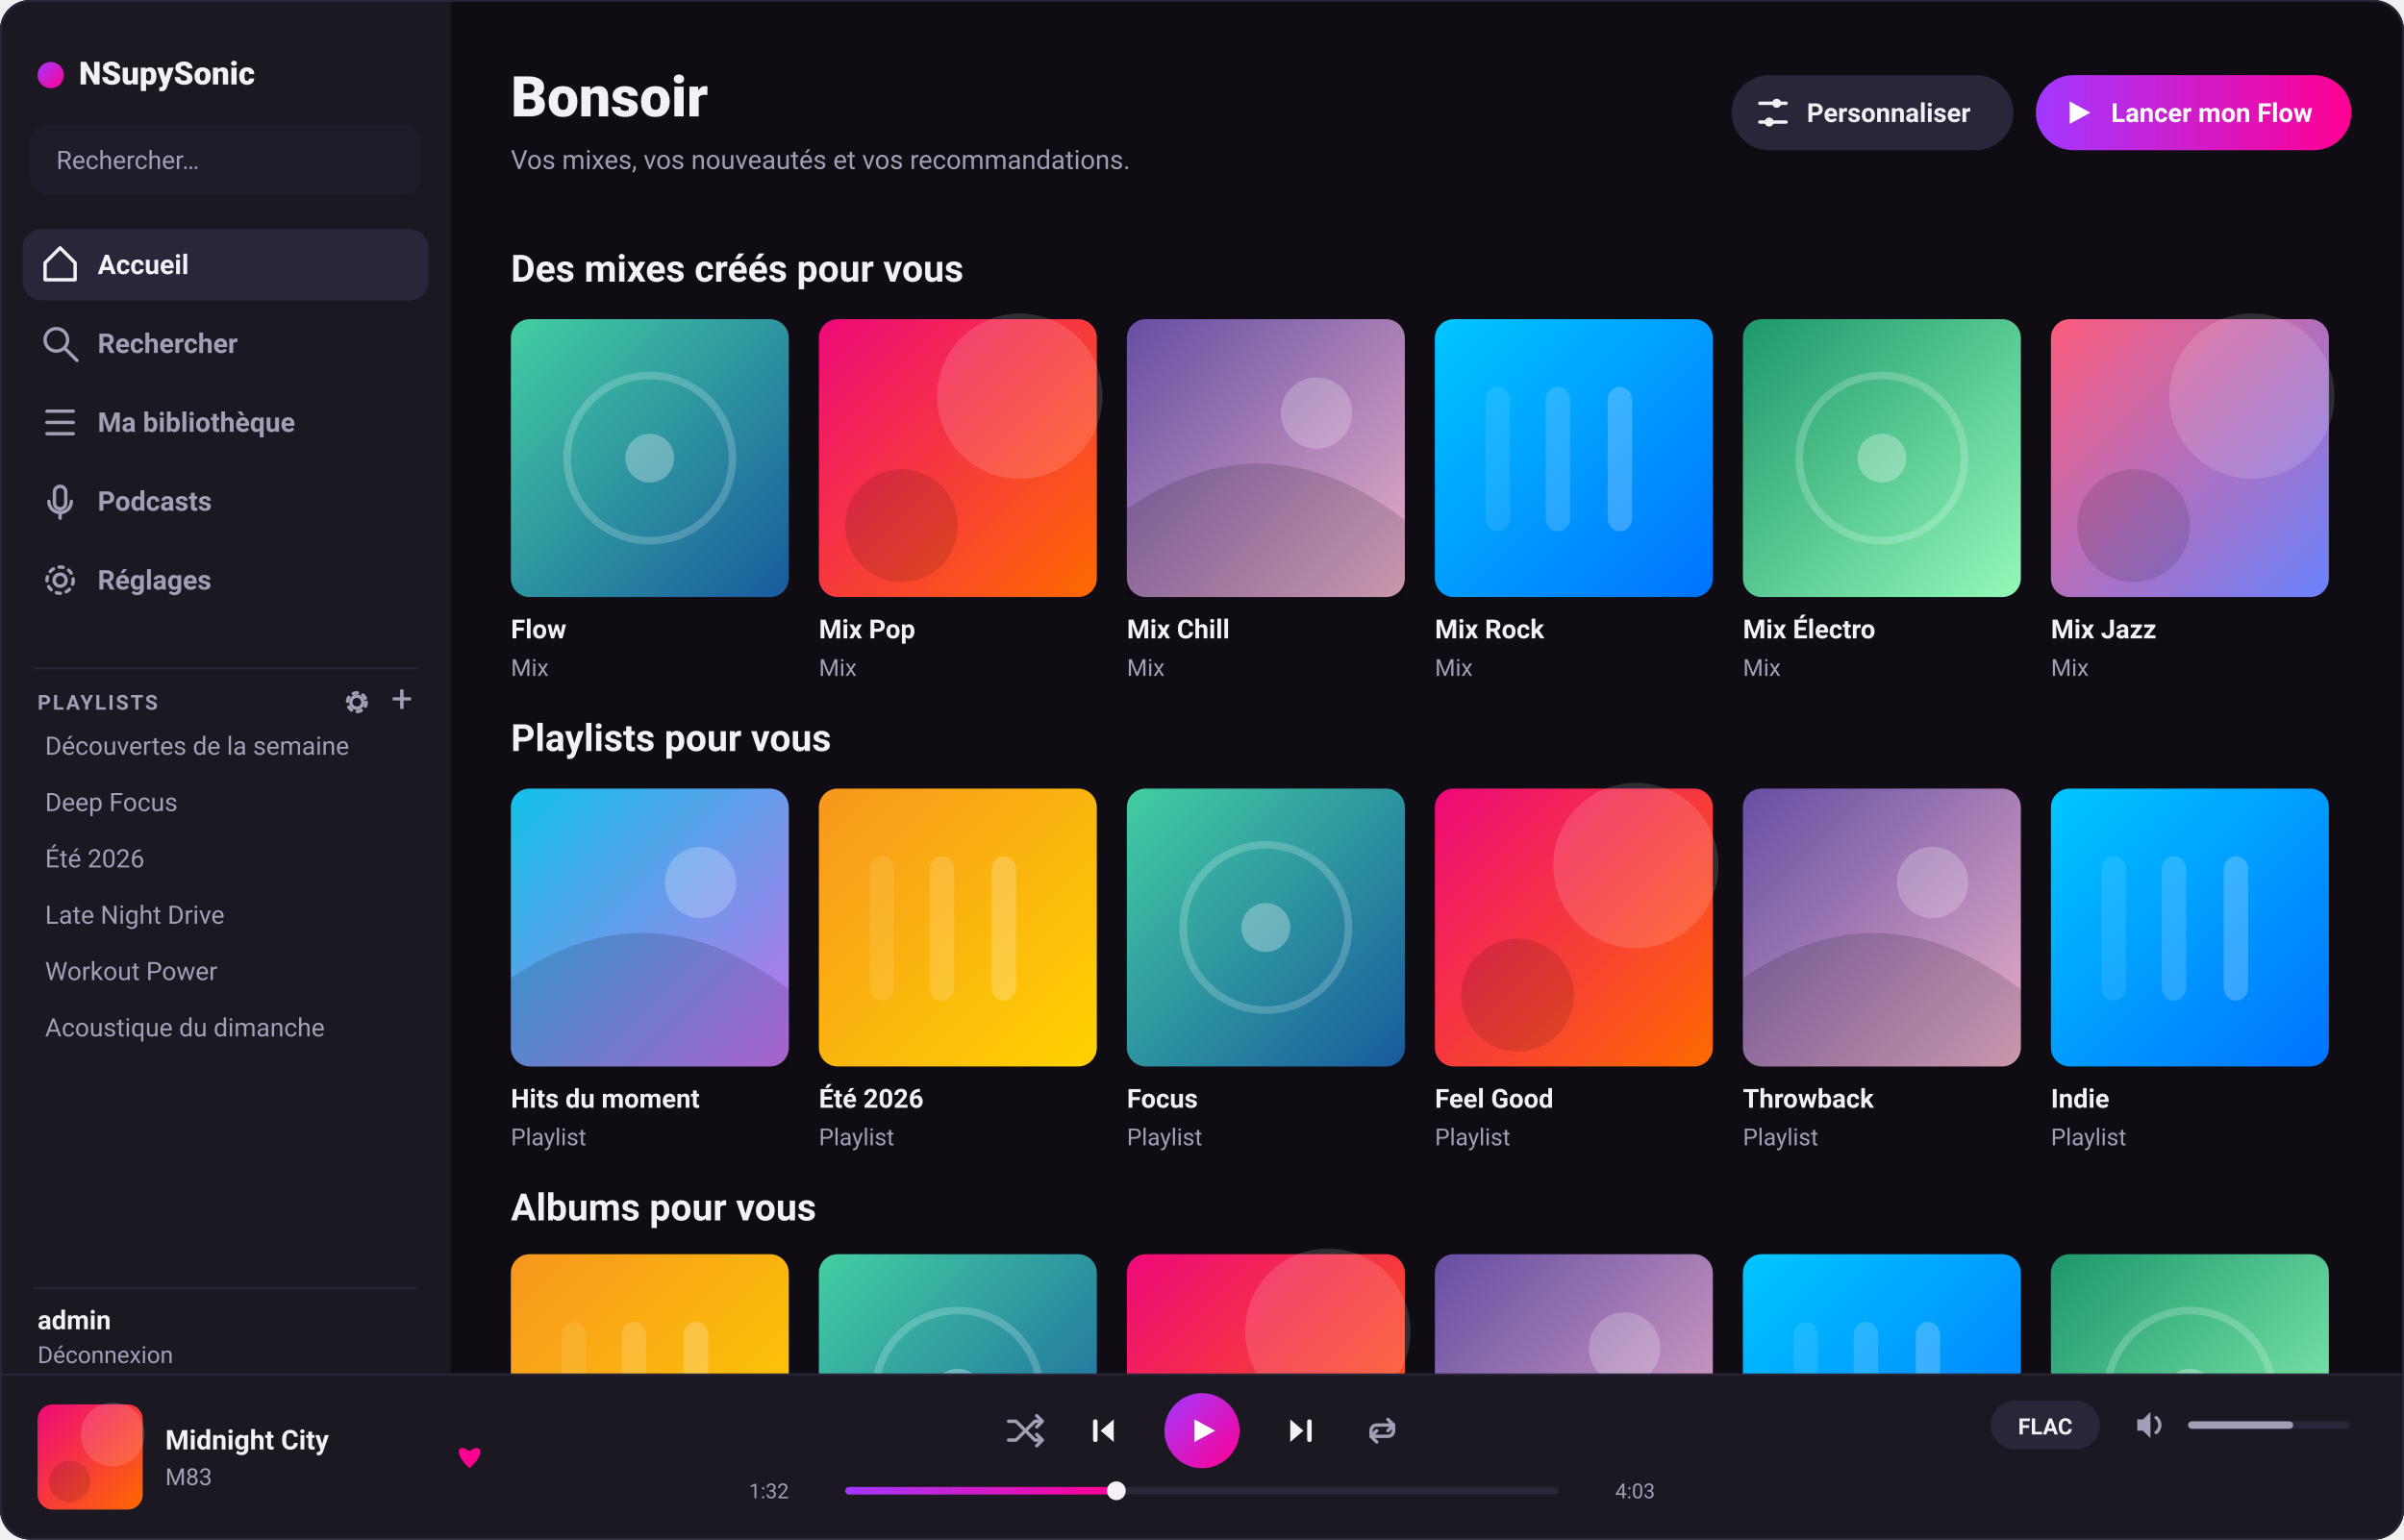
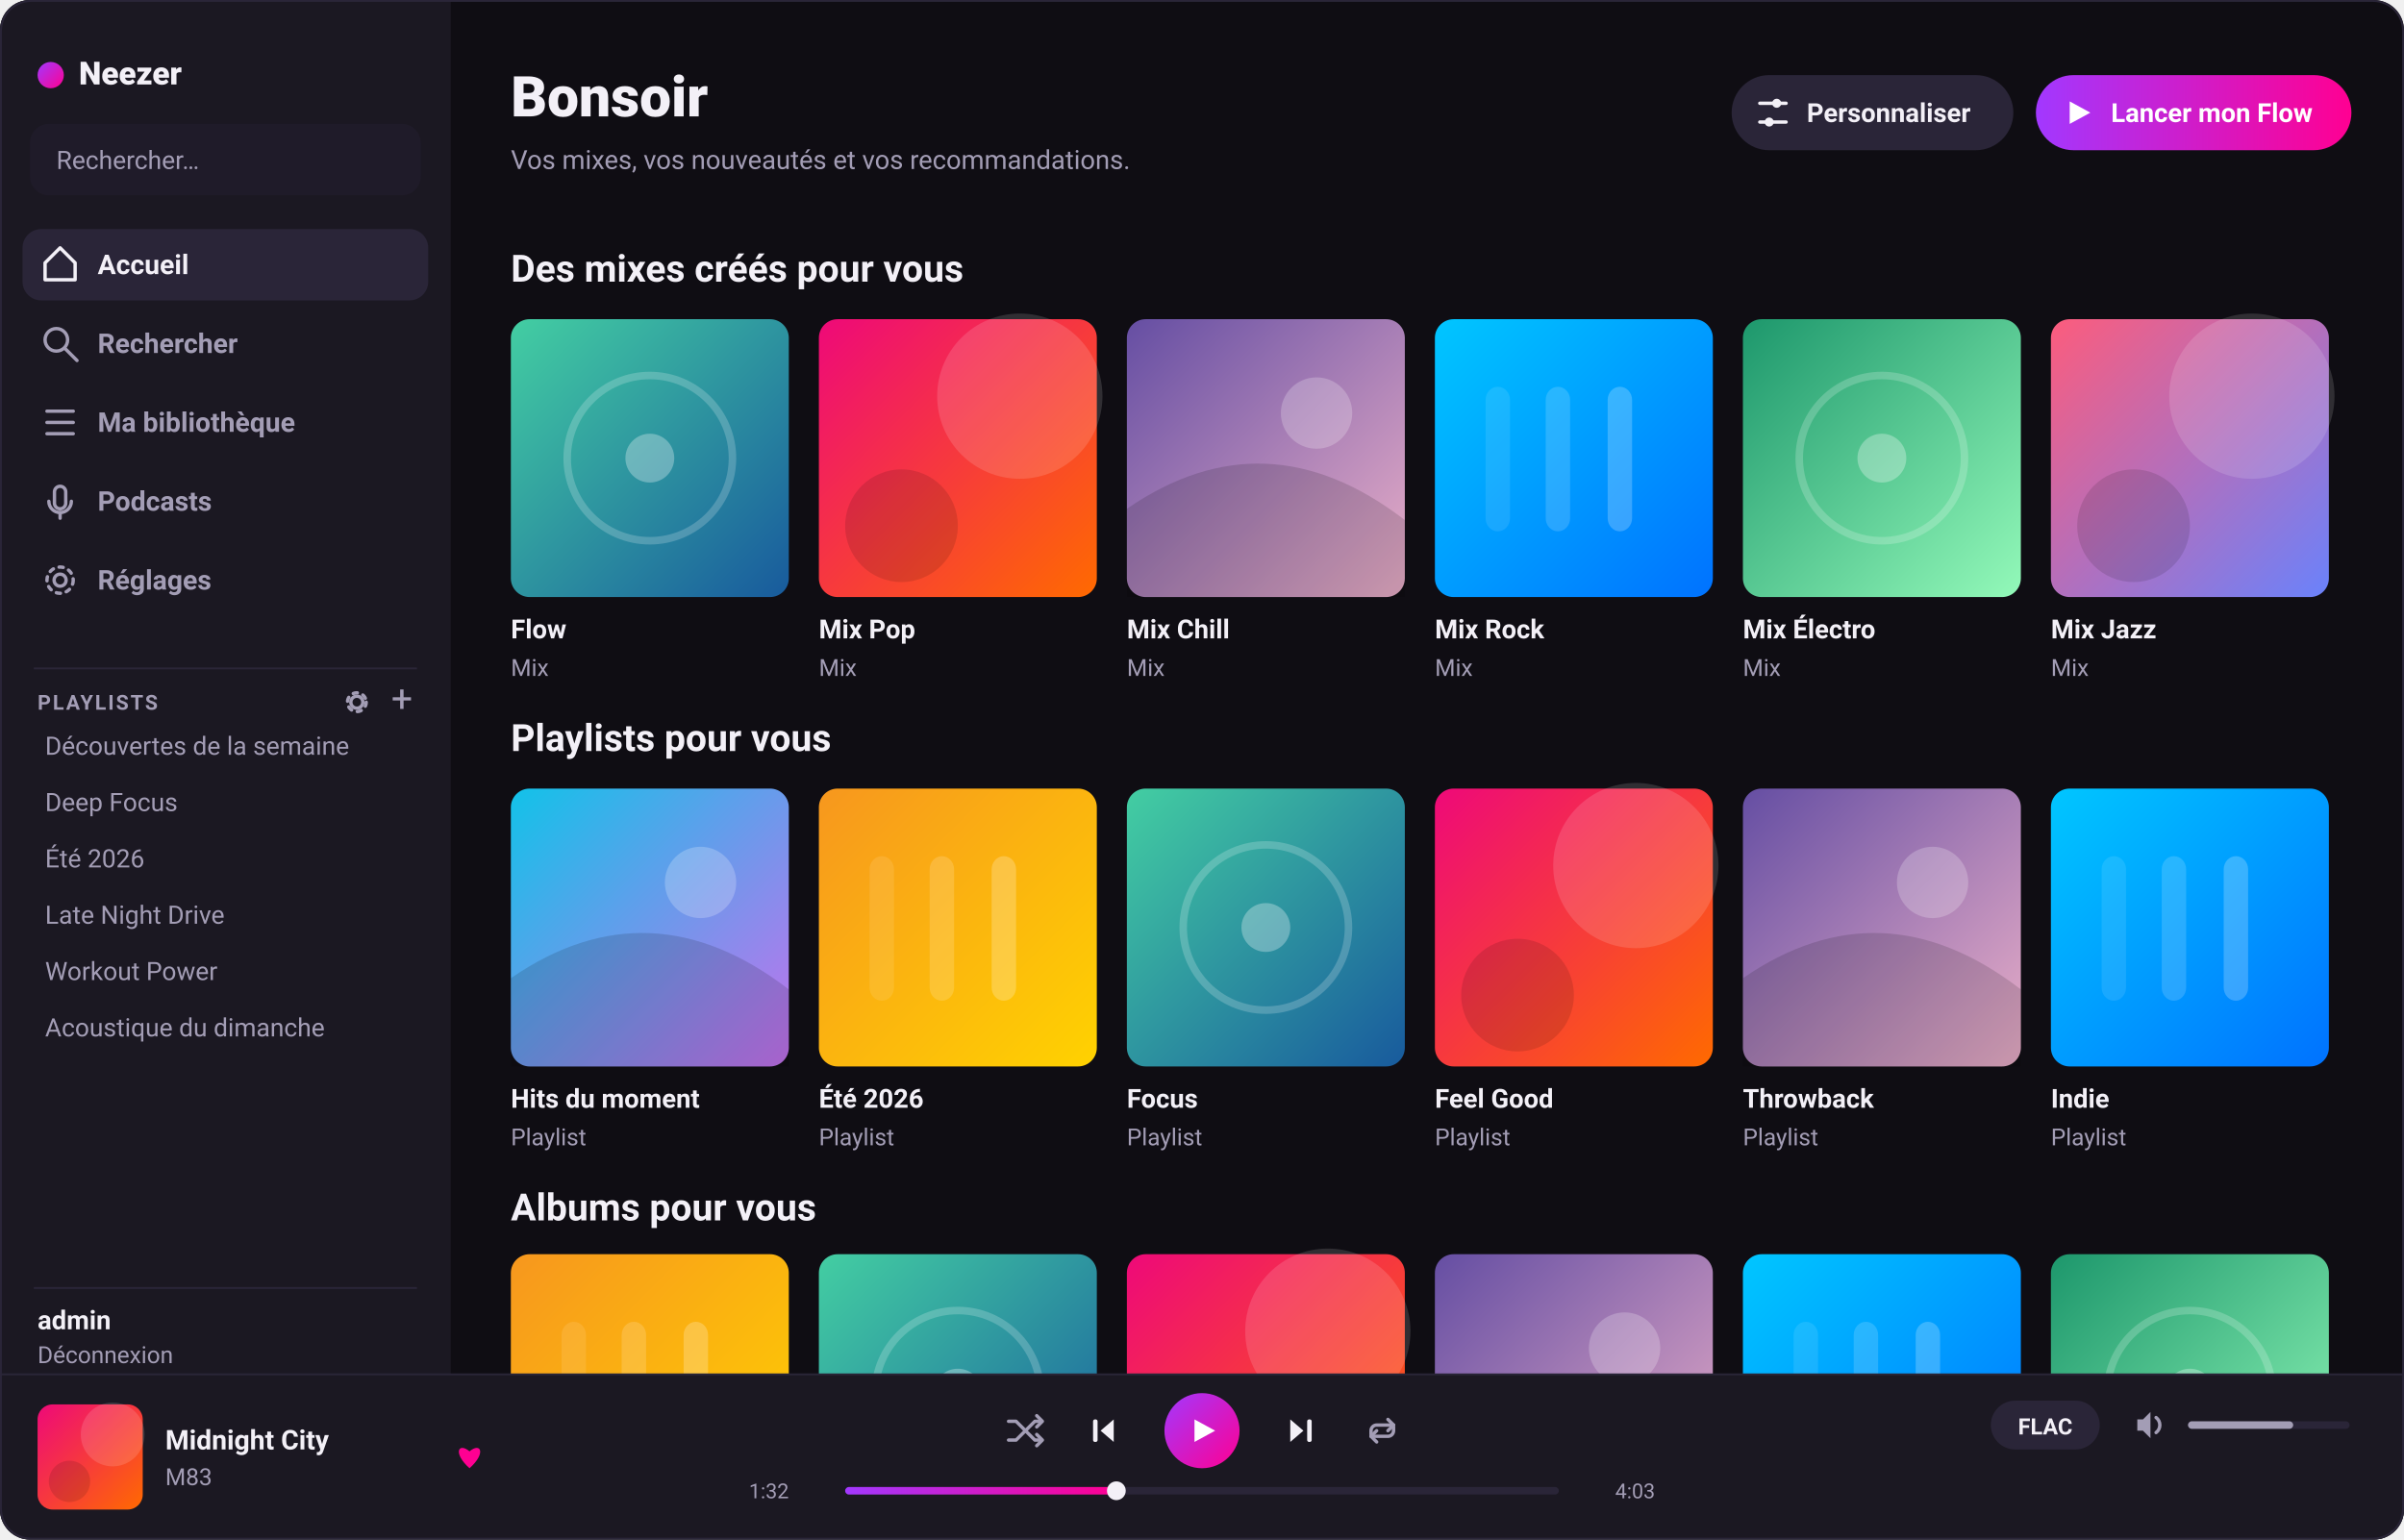
<svg xmlns="http://www.w3.org/2000/svg" width="1280" height="820" viewBox="0 0 1280 820" font-family="'Segoe UI',Roboto,Helvetica,Arial,sans-serif">
  <defs>
    <linearGradient id="acc" x1="0" y1="0" x2="1" y2="1">
      <stop offset="0" stop-color="#a238ff" />
      <stop offset="1" stop-color="#ff0092" />
    </linearGradient>
    <linearGradient id="accH" x1="0" y1="0" x2="1" y2="0">
      <stop offset="0" stop-color="#a238ff" />
      <stop offset="1" stop-color="#ff0092" />
    </linearGradient>
    <linearGradient id="c0" x1="0" y1="0" x2="1" y2="1">
      <stop offset="0" stop-color="#ff6a88" />
      <stop offset="1" stop-color="#ff99ac" />
    </linearGradient>
    <linearGradient id="c1" x1="0" y1="0" x2="1" y2="1">
      <stop offset="0" stop-color="#12c2e9" />
      <stop offset="1" stop-color="#c471ed" />
    </linearGradient>
    <linearGradient id="c2" x1="0" y1="0" x2="1" y2="1">
      <stop offset="0" stop-color="#f7971e" />
      <stop offset="1" stop-color="#ffd200" />
    </linearGradient>
    <linearGradient id="c3" x1="0" y1="0" x2="1" y2="1">
      <stop offset="0" stop-color="#43cea2" />
      <stop offset="1" stop-color="#185a9d" />
    </linearGradient>
    <linearGradient id="c4" x1="0" y1="0" x2="1" y2="1">
      <stop offset="0" stop-color="#ee0979" />
      <stop offset="1" stop-color="#ff6a00" />
    </linearGradient>
    <linearGradient id="c5" x1="0" y1="0" x2="1" y2="1">
      <stop offset="0" stop-color="#654ea3" />
      <stop offset="1" stop-color="#eaafc8" />
    </linearGradient>
    <linearGradient id="c6" x1="0" y1="0" x2="1" y2="1">
      <stop offset="0" stop-color="#00c6ff" />
      <stop offset="1" stop-color="#0072ff" />
    </linearGradient>
    <linearGradient id="c7" x1="0" y1="0" x2="1" y2="1">
      <stop offset="0" stop-color="#1d976c" />
      <stop offset="1" stop-color="#93f9b9" />
    </linearGradient>
    <linearGradient id="c8" x1="0" y1="0" x2="1" y2="1">
      <stop offset="0" stop-color="#fc5c7d" />
      <stop offset="1" stop-color="#6a82fb" />
    </linearGradient>
    <linearGradient id="c9" x1="0" y1="0" x2="1" y2="1">
      <stop offset="0" stop-color="#f953c6" />
      <stop offset="1" stop-color="#b91d73" />
    </linearGradient>
    <linearGradient id="c10" x1="0" y1="0" x2="1" y2="1">
      <stop offset="0" stop-color="#3a1c71" />
      <stop offset="1" stop-color="#d76d77" />
    </linearGradient>
    <linearGradient id="c11" x1="0" y1="0" x2="1" y2="1">
      <stop offset="0" stop-color="#c471ed" />
      <stop offset="1" stop-color="#f64f59" />
    </linearGradient>
  </defs>
  <clipPath id="round">
    <rect width="1280" height="820" rx="16" />
  </clipPath>
  <g clip-path="url(#round)">
    <rect width="1280" height="820" fill="#0f0d13" />
    <rect x="0" y="0" width="240" height="732" fill="#1b1822" />
    <circle cx="27" cy="40" r="7" fill="url(#acc)" />
-     <text x="42" y="45" font-family="'Segoe UI',Roboto,Helvetica,Arial,sans-serif" font-size="17" font-weight="800" fill="#f3f0f7" text-anchor="start">NSupySonic</text>
+     <text x="42" y="45" font-family="'Segoe UI',Roboto,Helvetica,Arial,sans-serif" font-size="17" font-weight="800" fill="#f3f0f7" text-anchor="start">Neezer</text>
    <rect x="16" y="66" width="208" height="38" rx="10" fill="#1f1b29" />
    <text x="30" y="90" font-family="'Segoe UI',Roboto,Helvetica,Arial,sans-serif" font-size="13.5" font-weight="400" fill="#a39db5" text-anchor="start">Rechercher…</text>
    <rect x="12" y="122" width="216" height="38" rx="10" fill="#2a2538" />
    <path d="M24.0 149.0 V140 L32 132.0 L40.0 140 V149.0 Z" stroke="#f3f0f7" stroke-width="1.8" fill="none" stroke-linecap="round" stroke-linejoin="round" />
    <text x="52" y="146" font-family="'Segoe UI',Roboto,Helvetica,Arial,sans-serif" font-size="14.5" font-weight="600" fill="#f3f0f7" text-anchor="start">Accueil</text>
    <circle cx="30" cy="181" r="6.0" stroke="#a39db5" stroke-width="1.8" fill="none" stroke-linecap="round" stroke-linejoin="round" />
    <line x1="35.0" y1="186.0" x2="41.0" y2="192.0" stroke="#a39db5" stroke-width="1.8" fill="none" stroke-linecap="round" stroke-linejoin="round" />
    <text x="52" y="188" font-family="'Segoe UI',Roboto,Helvetica,Arial,sans-serif" font-size="14.5" font-weight="600" fill="#a39db5" text-anchor="start">Rechercher</text>
    <line x1="25.0" y1="219" x2="39.0" y2="219" stroke="#a39db5" stroke-width="1.8" fill="none" stroke-linecap="round" stroke-linejoin="round" />
    <line x1="25.0" y1="225" x2="39.0" y2="225" stroke="#a39db5" stroke-width="1.8" fill="none" stroke-linecap="round" stroke-linejoin="round" />
    <line x1="25.0" y1="231" x2="39.0" y2="231" stroke="#a39db5" stroke-width="1.8" fill="none" stroke-linecap="round" stroke-linejoin="round" />
    <text x="52" y="230" font-family="'Segoe UI',Roboto,Helvetica,Arial,sans-serif" font-size="14.5" font-weight="600" fill="#a39db5" text-anchor="start">Ma bibliothèque</text>
    <rect x="29" y="259.0" width="6" height="12" rx="3" stroke="#a39db5" stroke-width="1.8" fill="none" stroke-linecap="round" stroke-linejoin="round" />
    <path d="M26 267 a6 6 0 0 0 12 0" stroke="#a39db5" stroke-width="1.8" fill="none" stroke-linecap="round" stroke-linejoin="round" />
    <line x1="32" y1="273" x2="32" y2="276.0" stroke="#a39db5" stroke-width="1.8" fill="none" stroke-linecap="round" stroke-linejoin="round" />
    <text x="52" y="272" font-family="'Segoe UI',Roboto,Helvetica,Arial,sans-serif" font-size="14.5" font-weight="600" fill="#a39db5" text-anchor="start">Podcasts</text>
    <circle cx="32" cy="309" r="3.2" stroke="#a39db5" stroke-width="1.8" fill="none" stroke-linecap="round" stroke-linejoin="round" />
    <circle cx="32" cy="309" r="7.0" stroke="#a39db5" stroke-width="1.8" fill="none" stroke-linecap="round" stroke-linejoin="round" stroke-dasharray="2.2 3.2" />
    <text x="52" y="314" font-family="'Segoe UI',Roboto,Helvetica,Arial,sans-serif" font-size="14.5" font-weight="600" fill="#a39db5" text-anchor="start">Réglages</text>
    <line x1="18" y1="356" x2="222" y2="356" stroke="#2a2538" stroke-width="1" />
    <text x="20" y="378" font-family="'Segoe UI',Roboto,Helvetica,Arial,sans-serif" font-size="11" font-weight="700" fill="#a39db5" text-anchor="start" letter-spacing="1">PLAYLISTS</text>
    <circle cx="190" cy="374" r="3.2" stroke="#a39db5" stroke-width="1.8" fill="none" stroke-linecap="round" stroke-linejoin="round" />
    <circle cx="190" cy="374" r="5.0" stroke="#a39db5" stroke-width="1.8" fill="none" stroke-linecap="round" stroke-linejoin="round" stroke-dasharray="2.2 3.2" />
    <text x="214" y="379" font-family="'Segoe UI',Roboto,Helvetica,Arial,sans-serif" font-size="20" font-weight="400" fill="#a39db5" text-anchor="middle">+</text>
    <text x="24" y="402" font-family="'Segoe UI',Roboto,Helvetica,Arial,sans-serif" font-size="13.5" font-weight="400" fill="#a39db5" text-anchor="start">Découvertes de la semaine</text>
    <text x="24" y="432" font-family="'Segoe UI',Roboto,Helvetica,Arial,sans-serif" font-size="13.5" font-weight="400" fill="#a39db5" text-anchor="start">Deep Focus</text>
    <text x="24" y="462" font-family="'Segoe UI',Roboto,Helvetica,Arial,sans-serif" font-size="13.5" font-weight="400" fill="#a39db5" text-anchor="start">Été 2026</text>
    <text x="24" y="492" font-family="'Segoe UI',Roboto,Helvetica,Arial,sans-serif" font-size="13.5" font-weight="400" fill="#a39db5" text-anchor="start">Late Night Drive</text>
    <text x="24" y="522" font-family="'Segoe UI',Roboto,Helvetica,Arial,sans-serif" font-size="13.5" font-weight="400" fill="#a39db5" text-anchor="start">Workout Power</text>
    <text x="24" y="552" font-family="'Segoe UI',Roboto,Helvetica,Arial,sans-serif" font-size="13.5" font-weight="400" fill="#a39db5" text-anchor="start">Acoustique du dimanche</text>
    <line x1="18" y1="686" x2="222" y2="686" stroke="#2a2538" stroke-width="1" />
    <text x="20" y="708" font-family="'Segoe UI',Roboto,Helvetica,Arial,sans-serif" font-size="14" font-weight="700" fill="#f3f0f7" text-anchor="start">admin</text>
    <text x="20" y="726" font-family="'Segoe UI',Roboto,Helvetica,Arial,sans-serif" font-size="12.5" font-weight="400" fill="#a39db5" text-anchor="start">Déconnexion</text>
    <text x="272" y="62" font-family="'Segoe UI',Roboto,Helvetica,Arial,sans-serif" font-size="30" font-weight="800" fill="#f3f0f7" text-anchor="start">Bonsoir</text>
    <text x="272" y="90" font-family="'Segoe UI',Roboto,Helvetica,Arial,sans-serif" font-size="14" font-weight="400" fill="#a39db5" text-anchor="start">Vos mixes, vos nouveautés et vos recommandations.</text>
    <rect x="1084" y="40" width="168" height="40" rx="20.0" fill="url(#accH)" />
    <path d="M1102 54.0 L1113 60.0 L1102 66.0 Z" fill="#ffffff" />
    <text x="1124" y="65.0" font-family="'Segoe UI',Roboto,Helvetica,Arial,sans-serif" font-size="14" font-weight="700" fill="#ffffff" text-anchor="start">Lancer mon Flow</text>
    <rect x="922" y="40" width="150" height="40" rx="20.0" fill="#2a2538" />
    <line x1="937" y1="55.0" x2="951" y2="55.0" stroke="#f3f0f7" stroke-width="1.8" fill="none" stroke-linecap="round" stroke-linejoin="round" />
    <circle cx="946" cy="55.0" r="2.4" fill="#f3f0f7" />
    <line x1="937" y1="65.0" x2="951" y2="65.0" stroke="#f3f0f7" stroke-width="1.8" fill="none" stroke-linecap="round" stroke-linejoin="round" />
    <circle cx="942" cy="65.0" r="2.4" fill="#f3f0f7" />
    <text x="962" y="65.0" font-family="'Segoe UI',Roboto,Helvetica,Arial,sans-serif" font-size="14" font-weight="700" fill="#f3f0f7" text-anchor="start">Personnaliser</text>
    <text x="272" y="150" font-family="'Segoe UI',Roboto,Helvetica,Arial,sans-serif" font-size="20" font-weight="700" fill="#f3f0f7" text-anchor="start">Des mixes créés pour vous</text>
    <rect x="272" y="170" width="148" height="148" rx="10" fill="url(#c3)" />
    <circle cx="346" cy="244" r="44" fill="none" stroke="#ffffff" stroke-width="4" opacity="0.20" />
    <circle cx="346" cy="244" r="13" fill="#ffffff" opacity="0.30" />
    <text x="272" y="340" font-family="'Segoe UI',Roboto,Helvetica,Arial,sans-serif" font-size="14" font-weight="600" fill="#f3f0f7" text-anchor="start">Flow</text>
    <text x="272" y="360" font-family="'Segoe UI',Roboto,Helvetica,Arial,sans-serif" font-size="12.5" font-weight="400" fill="#a39db5" text-anchor="start">Mix</text>
    <rect x="436" y="170" width="148" height="148" rx="10" fill="url(#c4)" />
    <circle cx="543" cy="211" r="44" fill="#ffffff" opacity="0.14" />
    <circle cx="480" cy="280" r="30" fill="#000000" opacity="0.12" />
    <text x="436" y="340" font-family="'Segoe UI',Roboto,Helvetica,Arial,sans-serif" font-size="14" font-weight="600" fill="#f3f0f7" text-anchor="start">Mix Pop</text>
    <text x="436" y="360" font-family="'Segoe UI',Roboto,Helvetica,Arial,sans-serif" font-size="12.5" font-weight="400" fill="#a39db5" text-anchor="start">Mix</text>
    <rect x="600" y="170" width="148" height="148" rx="10" fill="url(#c5)" />
    <path d="M600 271 Q 674 220 748 277 L 748 318 L 600 318 Z" fill="#000000" opacity="0.14" />
    <circle cx="701" cy="220" r="19" fill="#ffffff" opacity="0.22" />
    <text x="600" y="340" font-family="'Segoe UI',Roboto,Helvetica,Arial,sans-serif" font-size="14" font-weight="600" fill="#f3f0f7" text-anchor="start">Mix Chill</text>
    <text x="600" y="360" font-family="'Segoe UI',Roboto,Helvetica,Arial,sans-serif" font-size="12.5" font-weight="400" fill="#a39db5" text-anchor="start">Mix</text>
    <rect x="764" y="170" width="148" height="148" rx="10" fill="url(#c6)" />
    <rect x="791" y="206" width="13" height="77" rx="7" fill="#ffffff" opacity="0.10" />
    <rect x="823" y="206" width="13" height="77" rx="7" fill="#ffffff" opacity="0.16" />
    <rect x="856" y="206" width="13" height="77" rx="7" fill="#ffffff" opacity="0.22" />
    <text x="764" y="340" font-family="'Segoe UI',Roboto,Helvetica,Arial,sans-serif" font-size="14" font-weight="600" fill="#f3f0f7" text-anchor="start">Mix Rock</text>
    <text x="764" y="360" font-family="'Segoe UI',Roboto,Helvetica,Arial,sans-serif" font-size="12.5" font-weight="400" fill="#a39db5" text-anchor="start">Mix</text>
    <rect x="928" y="170" width="148" height="148" rx="10" fill="url(#c7)" />
    <circle cx="1002" cy="244" r="44" fill="none" stroke="#ffffff" stroke-width="4" opacity="0.20" />
    <circle cx="1002" cy="244" r="13" fill="#ffffff" opacity="0.30" />
    <text x="928" y="340" font-family="'Segoe UI',Roboto,Helvetica,Arial,sans-serif" font-size="14" font-weight="600" fill="#f3f0f7" text-anchor="start">Mix Électro</text>
    <text x="928" y="360" font-family="'Segoe UI',Roboto,Helvetica,Arial,sans-serif" font-size="12.5" font-weight="400" fill="#a39db5" text-anchor="start">Mix</text>
    <rect x="1092" y="170" width="148" height="148" rx="10" fill="url(#c8)" />
    <circle cx="1199" cy="211" r="44" fill="#ffffff" opacity="0.14" />
    <circle cx="1136" cy="280" r="30" fill="#000000" opacity="0.12" />
    <text x="1092" y="340" font-family="'Segoe UI',Roboto,Helvetica,Arial,sans-serif" font-size="14" font-weight="600" fill="#f3f0f7" text-anchor="start">Mix Jazz</text>
    <text x="1092" y="360" font-family="'Segoe UI',Roboto,Helvetica,Arial,sans-serif" font-size="12.5" font-weight="400" fill="#a39db5" text-anchor="start">Mix</text>
    <text x="272" y="400" font-family="'Segoe UI',Roboto,Helvetica,Arial,sans-serif" font-size="20" font-weight="700" fill="#f3f0f7" text-anchor="start">Playlists pour vous</text>
    <rect x="272" y="420" width="148" height="148" rx="10" fill="url(#c1)" />
    <path d="M272 521 Q 346 470 420 527 L 420 568 L 272 568 Z" fill="#000000" opacity="0.14" />
    <circle cx="373" cy="470" r="19" fill="#ffffff" opacity="0.22" />
    <text x="272" y="590" font-family="'Segoe UI',Roboto,Helvetica,Arial,sans-serif" font-size="14" font-weight="600" fill="#f3f0f7" text-anchor="start">Hits du moment</text>
    <text x="272" y="610" font-family="'Segoe UI',Roboto,Helvetica,Arial,sans-serif" font-size="12.5" font-weight="400" fill="#a39db5" text-anchor="start">Playlist</text>
    <rect x="436" y="420" width="148" height="148" rx="10" fill="url(#c2)" />
    <rect x="463" y="456" width="13" height="77" rx="7" fill="#ffffff" opacity="0.10" />
    <rect x="495" y="456" width="13" height="77" rx="7" fill="#ffffff" opacity="0.16" />
    <rect x="528" y="456" width="13" height="77" rx="7" fill="#ffffff" opacity="0.22" />
    <text x="436" y="590" font-family="'Segoe UI',Roboto,Helvetica,Arial,sans-serif" font-size="14" font-weight="600" fill="#f3f0f7" text-anchor="start">Été 2026</text>
    <text x="436" y="610" font-family="'Segoe UI',Roboto,Helvetica,Arial,sans-serif" font-size="12.5" font-weight="400" fill="#a39db5" text-anchor="start">Playlist</text>
    <rect x="600" y="420" width="148" height="148" rx="10" fill="url(#c3)" />
    <circle cx="674" cy="494" r="44" fill="none" stroke="#ffffff" stroke-width="4" opacity="0.20" />
    <circle cx="674" cy="494" r="13" fill="#ffffff" opacity="0.30" />
    <text x="600" y="590" font-family="'Segoe UI',Roboto,Helvetica,Arial,sans-serif" font-size="14" font-weight="600" fill="#f3f0f7" text-anchor="start">Focus</text>
    <text x="600" y="610" font-family="'Segoe UI',Roboto,Helvetica,Arial,sans-serif" font-size="12.5" font-weight="400" fill="#a39db5" text-anchor="start">Playlist</text>
    <rect x="764" y="420" width="148" height="148" rx="10" fill="url(#c4)" />
    <circle cx="871" cy="461" r="44" fill="#ffffff" opacity="0.14" />
    <circle cx="808" cy="530" r="30" fill="#000000" opacity="0.12" />
    <text x="764" y="590" font-family="'Segoe UI',Roboto,Helvetica,Arial,sans-serif" font-size="14" font-weight="600" fill="#f3f0f7" text-anchor="start">Feel Good</text>
    <text x="764" y="610" font-family="'Segoe UI',Roboto,Helvetica,Arial,sans-serif" font-size="12.5" font-weight="400" fill="#a39db5" text-anchor="start">Playlist</text>
    <rect x="928" y="420" width="148" height="148" rx="10" fill="url(#c5)" />
    <path d="M928 521 Q 1002 470 1076 527 L 1076 568 L 928 568 Z" fill="#000000" opacity="0.14" />
    <circle cx="1029" cy="470" r="19" fill="#ffffff" opacity="0.22" />
    <text x="928" y="590" font-family="'Segoe UI',Roboto,Helvetica,Arial,sans-serif" font-size="14" font-weight="600" fill="#f3f0f7" text-anchor="start">Throwback</text>
    <text x="928" y="610" font-family="'Segoe UI',Roboto,Helvetica,Arial,sans-serif" font-size="12.5" font-weight="400" fill="#a39db5" text-anchor="start">Playlist</text>
    <rect x="1092" y="420" width="148" height="148" rx="10" fill="url(#c6)" />
    <rect x="1119" y="456" width="13" height="77" rx="7" fill="#ffffff" opacity="0.10" />
    <rect x="1151" y="456" width="13" height="77" rx="7" fill="#ffffff" opacity="0.16" />
    <rect x="1184" y="456" width="13" height="77" rx="7" fill="#ffffff" opacity="0.22" />
    <text x="1092" y="590" font-family="'Segoe UI',Roboto,Helvetica,Arial,sans-serif" font-size="14" font-weight="600" fill="#f3f0f7" text-anchor="start">Indie</text>
    <text x="1092" y="610" font-family="'Segoe UI',Roboto,Helvetica,Arial,sans-serif" font-size="12.5" font-weight="400" fill="#a39db5" text-anchor="start">Playlist</text>
    <text x="272" y="650" font-family="'Segoe UI',Roboto,Helvetica,Arial,sans-serif" font-size="20" font-weight="700" fill="#f3f0f7" text-anchor="start">Albums pour vous</text>
    <rect x="272" y="668" width="148" height="148" rx="10" fill="url(#c2)" />
    <rect x="299" y="704" width="13" height="77" rx="7" fill="#ffffff" opacity="0.10" />
    <rect x="331" y="704" width="13" height="77" rx="7" fill="#ffffff" opacity="0.16" />
    <rect x="364" y="704" width="13" height="77" rx="7" fill="#ffffff" opacity="0.22" />
    <rect x="436" y="668" width="148" height="148" rx="10" fill="url(#c3)" />
    <circle cx="510" cy="742" r="44" fill="none" stroke="#ffffff" stroke-width="4" opacity="0.20" />
    <circle cx="510" cy="742" r="13" fill="#ffffff" opacity="0.30" />
    <rect x="600" y="668" width="148" height="148" rx="10" fill="url(#c4)" />
    <circle cx="707" cy="709" r="44" fill="#ffffff" opacity="0.14" />
    <circle cx="644" cy="778" r="30" fill="#000000" opacity="0.12" />
    <rect x="764" y="668" width="148" height="148" rx="10" fill="url(#c5)" />
    <path d="M764 769 Q 838 718 912 775 L 912 816 L 764 816 Z" fill="#000000" opacity="0.14" />
    <circle cx="865" cy="718" r="19" fill="#ffffff" opacity="0.22" />
    <rect x="928" y="668" width="148" height="148" rx="10" fill="url(#c6)" />
    <rect x="955" y="704" width="13" height="77" rx="7" fill="#ffffff" opacity="0.10" />
    <rect x="987" y="704" width="13" height="77" rx="7" fill="#ffffff" opacity="0.16" />
    <rect x="1020" y="704" width="13" height="77" rx="7" fill="#ffffff" opacity="0.22" />
    <rect x="1092" y="668" width="148" height="148" rx="10" fill="url(#c7)" />
    <circle cx="1166" cy="742" r="44" fill="none" stroke="#ffffff" stroke-width="4" opacity="0.20" />
    <circle cx="1166" cy="742" r="13" fill="#ffffff" opacity="0.30" />
    <rect x="0" y="732" width="1280" height="88" fill="#1b1822" />
    <line x1="0" y1="732" x2="1280" y2="732" stroke="#2a2538" stroke-width="1" />
    <rect x="20" y="748" width="56" height="56" rx="8" fill="url(#c4)" />
    <circle cx="60" cy="764" r="17" fill="#ffffff" opacity="0.14" />
    <circle cx="37" cy="789" r="11" fill="#000000" opacity="0.12" />
    <text x="88" y="772.0" font-family="'Segoe UI',Roboto,Helvetica,Arial,sans-serif" font-size="14.5" font-weight="700" fill="#f3f0f7" text-anchor="start">Midnight City</text>
    <text x="88" y="791.0" font-family="'Segoe UI',Roboto,Helvetica,Arial,sans-serif" font-size="12.5" font-weight="400" fill="#a39db5" text-anchor="start">M83</text>
    <path d="M250 782.0 C241 774.0 244 768.0 250 773.0 C256 768.0 259 774.0 250 782.0 Z" fill="#ff0092" />
    <path d="M537.0 757.0 h4 l10 10 h3 M537.0 767.0 h4 l10 -10 h3" stroke="#a39db5" stroke-width="1.8" fill="none" stroke-linecap="round" stroke-linejoin="round" />
    <path d="M552.0 754.0 l3 3 l-3 3 M552.0 764.0 l3 3 l-3 3" stroke="#a39db5" stroke-width="1.8" fill="none" stroke-linecap="round" stroke-linejoin="round" />
    <path d="M593.0 756.0 L586.0 762.0 L593.0 768.0 Z" fill="#f3f0f7" />
    <rect x="582.0" y="756.0" width="2.4" height="12" rx="1" fill="#f3f0f7" />
    <circle cx="640.0" cy="762.0" r="20" fill="url(#acc)" />
    <path d="M636.0 756.0 L647.0 762.0 L636.0 768.0 Z" fill="#ffffff" />
    <path d="M687.0 756.0 L694.0 762.0 L687.0 768.0 Z" fill="#f3f0f7" />
    <rect x="696.0" y="756.0" width="2.4" height="12" rx="1" fill="#f3f0f7" />
    <path d="M730.0 764.0 v-2 a3 3 0 0 1 3 -3 h9 M742.0 760.0 v2 a3 3 0 0 1 -3 3 h-9" stroke="#a39db5" stroke-width="1.8" fill="none" stroke-linecap="round" stroke-linejoin="round" />
    <path d="M739.0 756.0 l3 3 l-3 3 M733.0 768.0 l-3 -3 l3 -3" stroke="#a39db5" stroke-width="1.8" fill="none" stroke-linecap="round" stroke-linejoin="round" />
    <text x="420.0" y="798.0" font-family="'Segoe UI',Roboto,Helvetica,Arial,sans-serif" font-size="11" font-weight="400" fill="#a39db5" text-anchor="end">1:32</text>
    <rect x="450.0" y="792.0" width="380.0" height="4" rx="2" fill="#2a2538" />
    <rect x="450.0" y="792.0" width="144.4" height="4" rx="2" fill="url(#accH)" />
    <circle cx="594.4" cy="794.0" r="5" fill="#f3f0f7" />
    <text x="860.0" y="798.0" font-family="'Segoe UI',Roboto,Helvetica,Arial,sans-serif" font-size="11" font-weight="400" fill="#a39db5" text-anchor="start">4:03</text>
    <rect x="1060" y="746.0" width="58" height="26" rx="13" fill="#2a2538" />
    <text x="1089" y="764.0" font-family="'Segoe UI',Roboto,Helvetica,Arial,sans-serif" font-size="12" font-weight="700" fill="#f3f0f7" text-anchor="middle">FLAC</text>
    <path d="M1138 756.0 h3 l4 -4 v14 l-4 -4 h-3 Z" fill="#a39db5" />
    <path d="M1148 755.0 a5 5 0 0 1 0 8" stroke="#a39db5" stroke-width="1.8" fill="none" stroke-linecap="round" stroke-linejoin="round" />
    <rect x="1165" y="757.0" width="86" height="4" rx="2" fill="#2a2538" />
    <rect x="1165" y="757.0" width="56" height="4" rx="2" fill="#a39db5" />
  </g>
  <rect x="0.5" y="0.5" width="1279" height="819" rx="16" fill="none" stroke="#2a2538" stroke-width="1" />
</svg>
